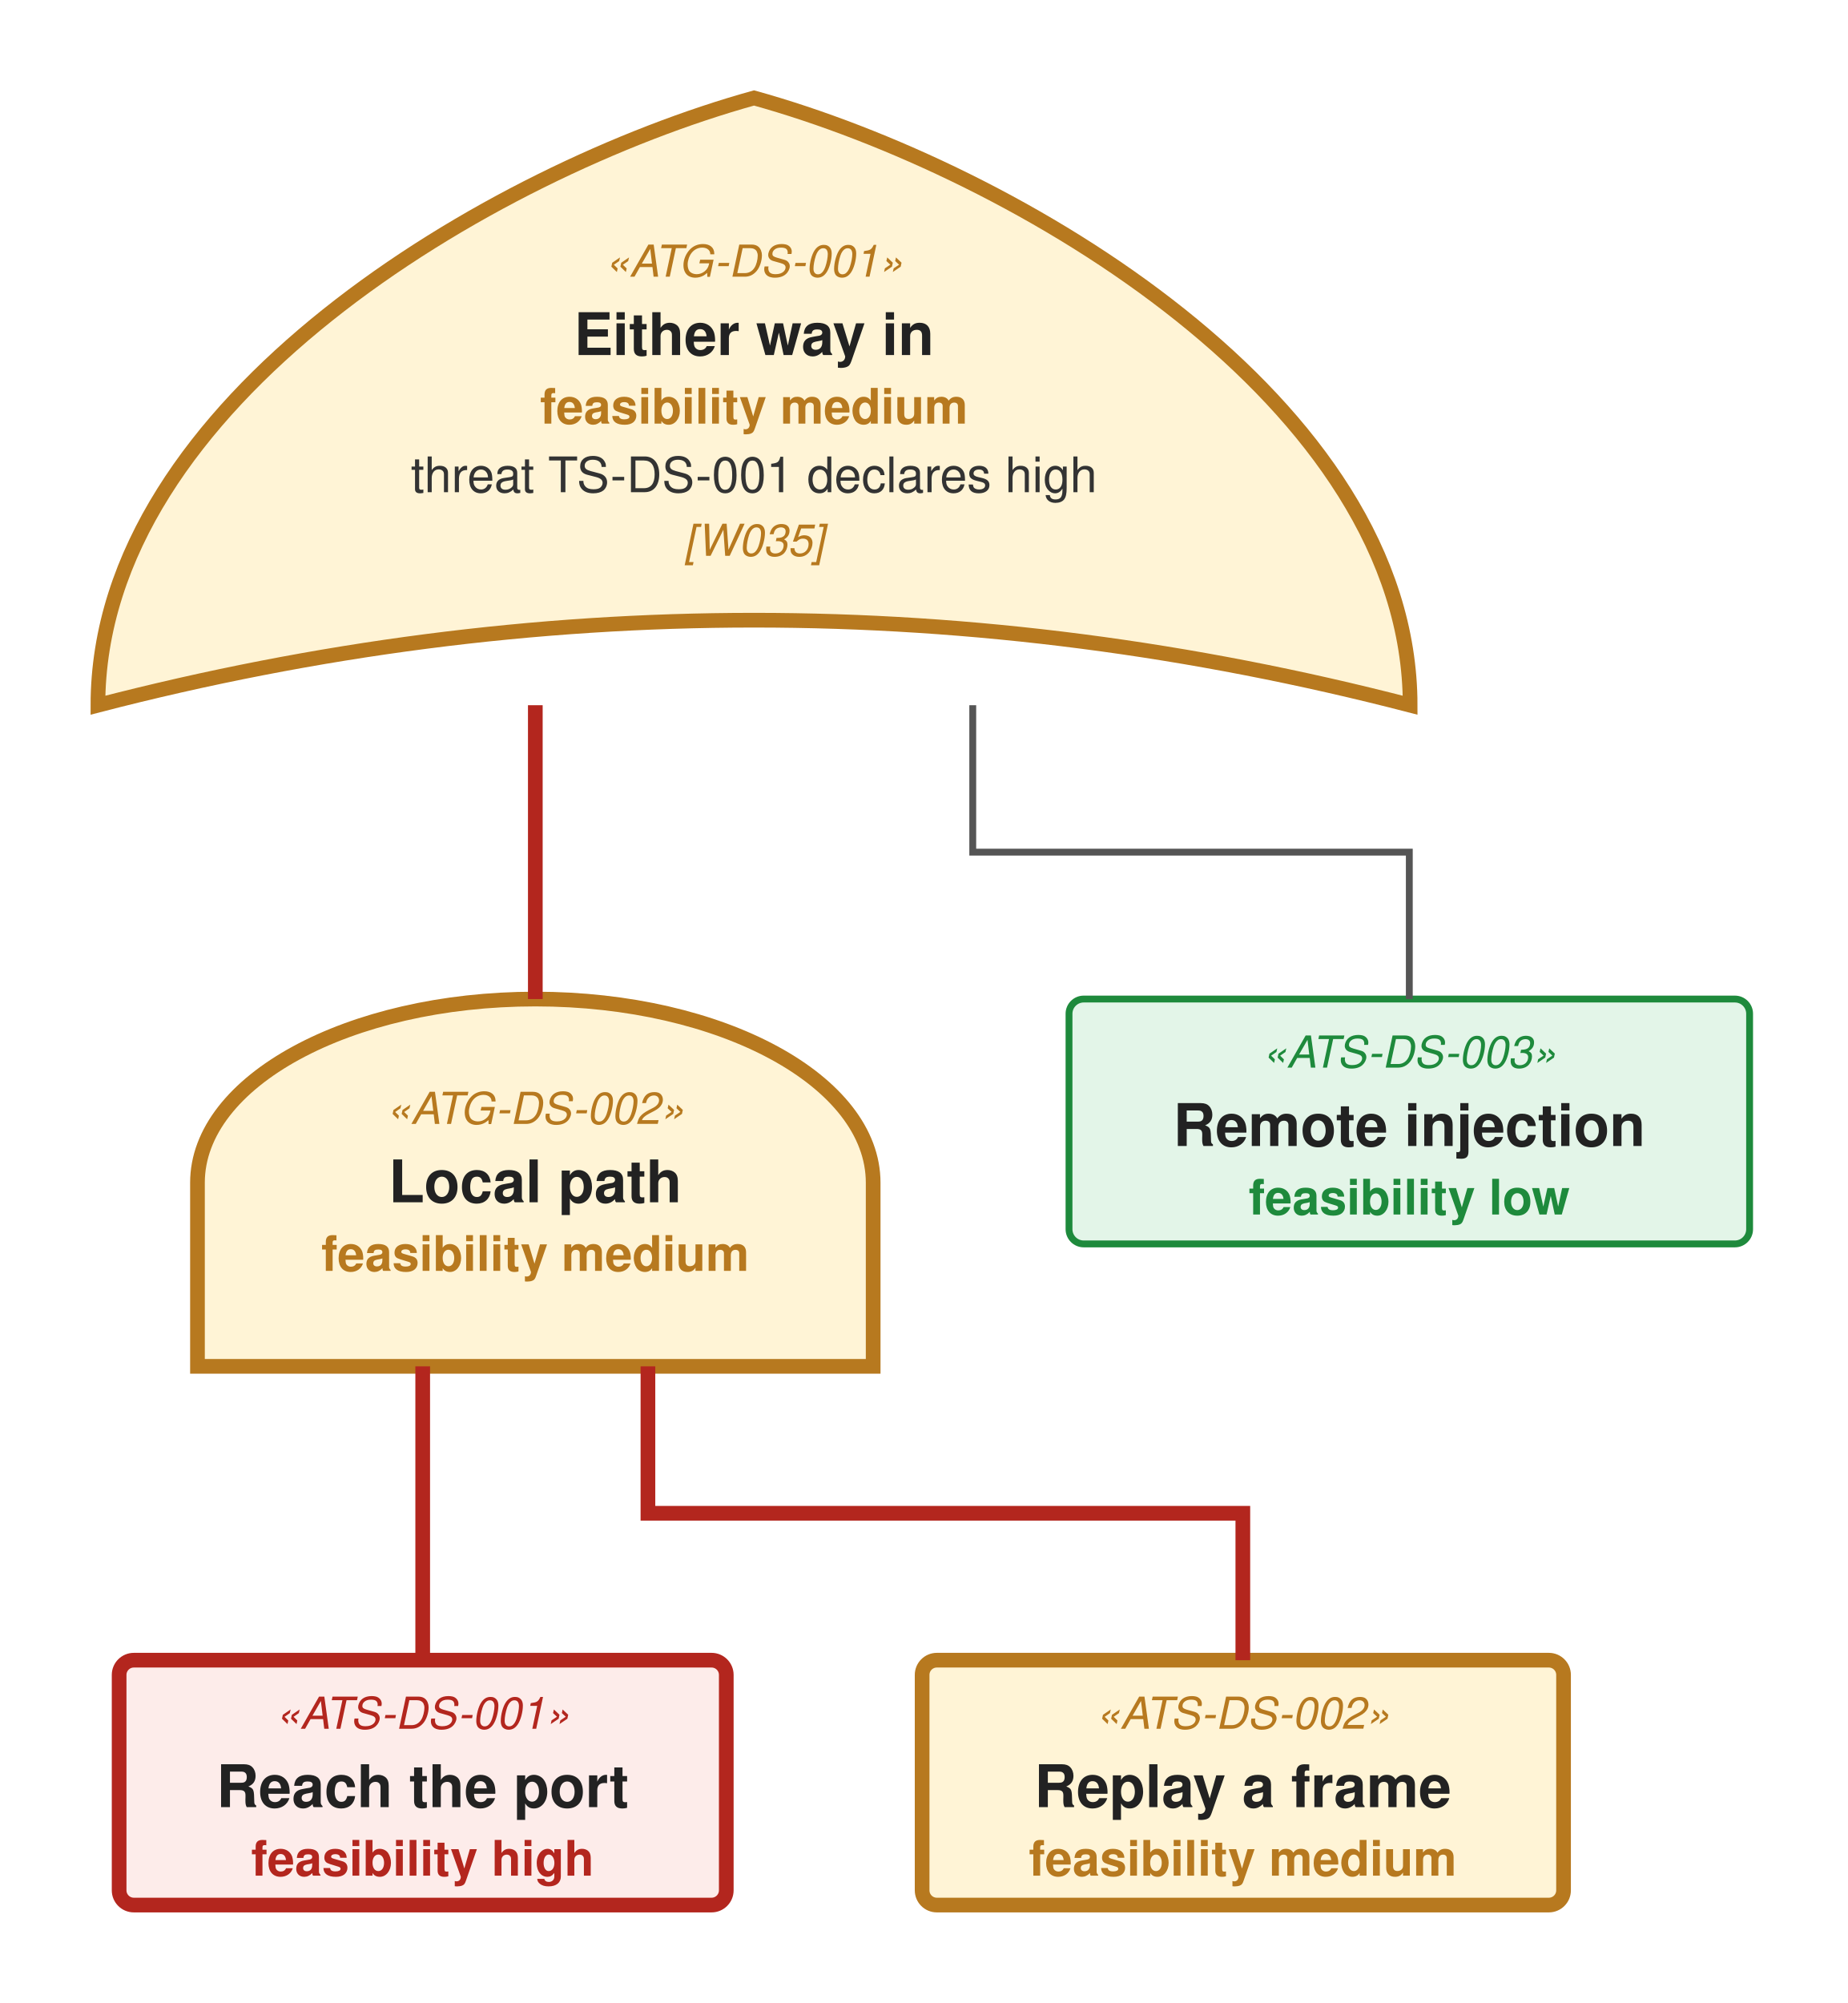
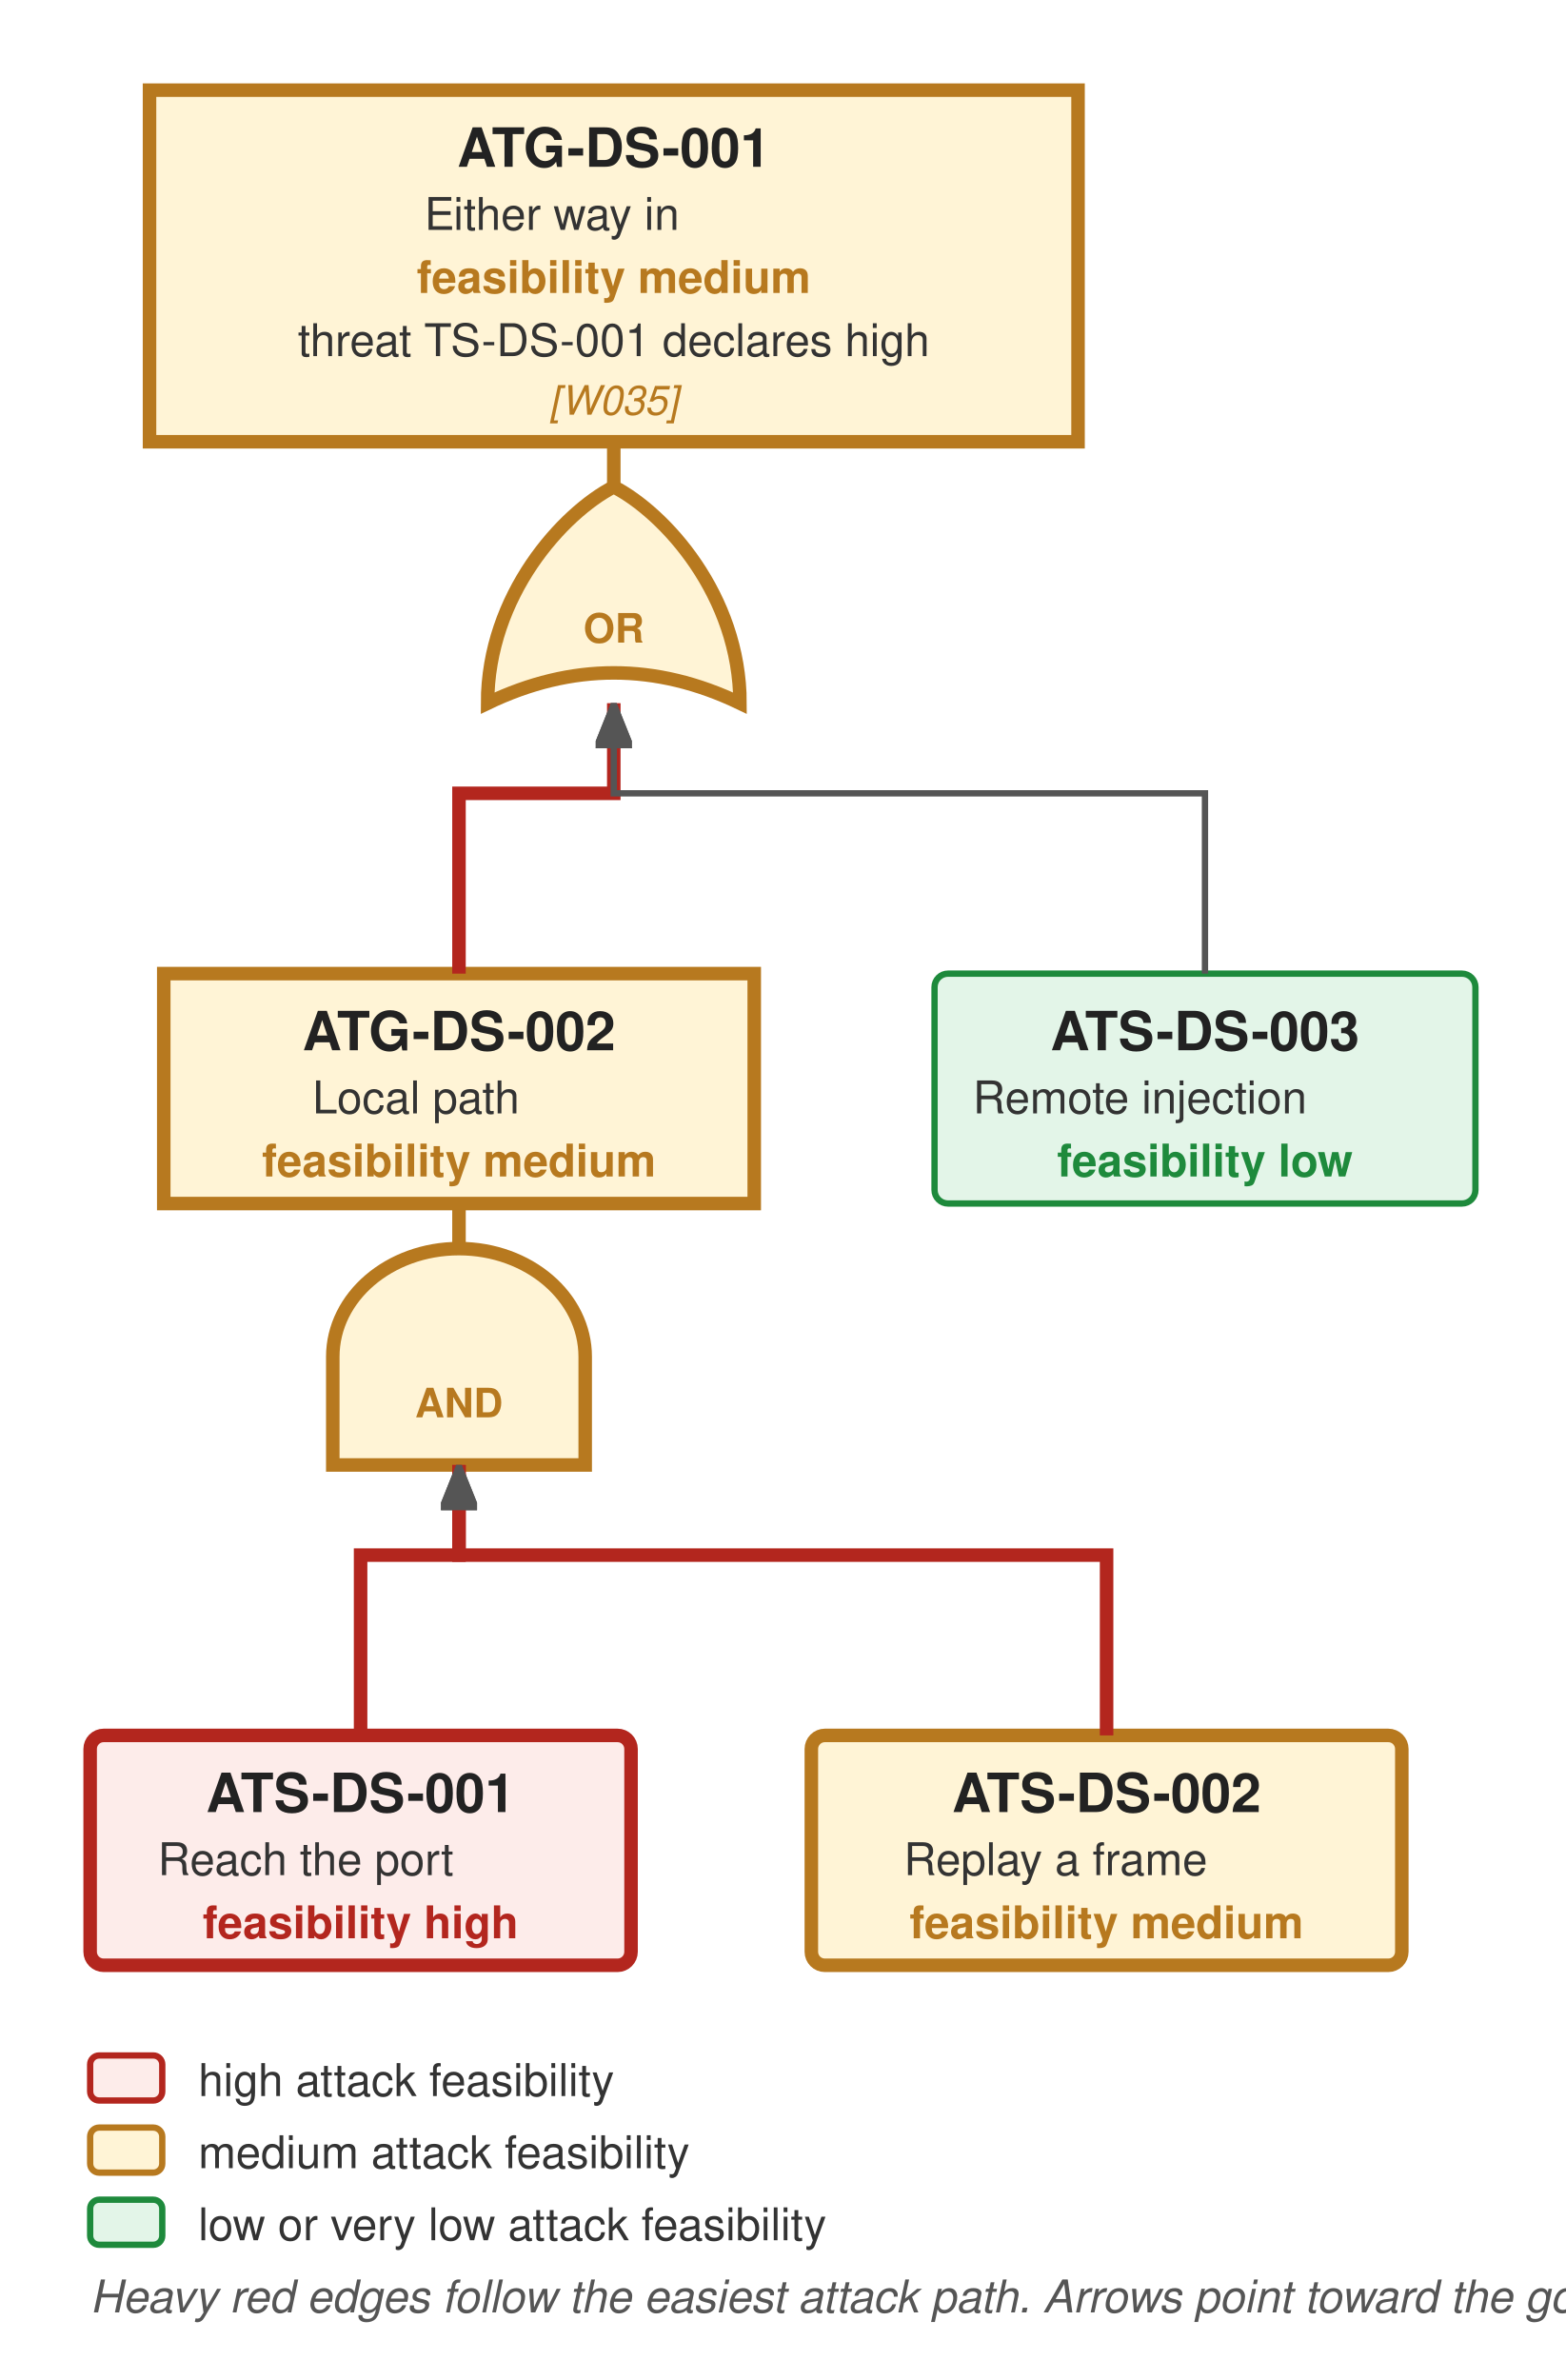
- <svg xmlns="http://www.w3.org/2000/svg" xmlns:ns1="urn:syscribe:1.0" viewBox="0 0 377.33 409" width="377.33" height="409" class="syscribe-diagram AttackTree" ns1:ref="Diagrams::AtD">
+ <svg xmlns="http://www.w3.org/2000/svg" xmlns:ns1="urn:syscribe:1.0" viewBox="0 0 347.33 528" width="347.33" height="528" class="syscribe-diagram AttackTree" ns1:ref="Diagrams::AtD">
+   <defs>
+     <marker id="arrow-filled" viewBox="0 0 10 8" refX="10" refY="4" markerWidth="10" markerHeight="8" markerUnits="userSpaceOnUse" orient="auto-start-reverse">
+       <path d="M 0,0 L 10,4 L 0,8 z" fill="#555" stroke="#555" stroke-width="1.2" />
+     </marker>
+   </defs>
  <g id="s-security-at-chain" class="gate-and AttackTreeGate" ns1:ref="Security::AT::Chain">
-     <path d="M 40.33,279 L 40.33,241.5 A 69,37.5 0 0 1 178.33,241.5 L 178.33,279 Z" fill="#fff4d6" stroke="#b7791f" stroke-width="3" />
-     <text x="109.33" y="229.5" text-anchor="middle" font-size="9" font-family="Helvetica, Arial, Liberation Sans, DejaVu Sans, sans-serif" font-style="italic" fill="#b7791f">«ATG-DS-002»</text>
-     <text x="109.33" y="245.5" text-anchor="middle" font-size="12" font-family="Helvetica, Arial, Liberation Sans, DejaVu Sans, sans-serif" font-weight="bold" fill="#222">Local path</text>
-     <text x="109.33" y="259.5" text-anchor="middle" font-size="10" font-family="Helvetica, Arial, Liberation Sans, DejaVu Sans, sans-serif" font-weight="bold" fill="#b7791f">feasibility medium</text>
+     <path d="M 36.33,216 L 167.33,216 L 167.33,267 L 36.33,267 Z M 73.83,325 L 73.83,301 A 28,24 0 0 1 129.83,301 L 129.83,325 Z" fill="#fff4d6" stroke="#b7791f" stroke-width="3" />
+     <path d="M 101.83,267 L 101.83,277" fill="none" stroke="#b7791f" stroke-width="3" />
+     <text x="101.83" y="314.44" text-anchor="middle" font-size="9" font-family="Helvetica, Arial, Liberation Sans, DejaVu Sans, sans-serif" fill="#b7791f" font-weight="bold">AND</text>
+     <text x="101.83" y="233" text-anchor="middle" font-size="12" font-family="Helvetica, Arial, Liberation Sans, DejaVu Sans, sans-serif" font-weight="bold" fill="#222">ATG-DS-002</text>
+     <text x="69.33" y="247" text-anchor="start" font-size="10" font-family="Helvetica, Arial, Liberation Sans, DejaVu Sans, sans-serif" fill="#333">Local path</text>
+     <text x="101.83" y="261" text-anchor="middle" font-size="10" font-family="Helvetica, Arial, Liberation Sans, DejaVu Sans, sans-serif" font-weight="bold" fill="#b7791f">feasibility medium</text>
  </g>
  <g id="s-security-at-root" class="gate-or AttackTreeGate" ns1:ref="Security::AT::Root">
-     <path d="M 20,144 Q 154,109.28 288,144 C 288,82 207.6,34.88 154,20 C 100.4,34.88 20,82 20,144 Z" fill="#fff4d6" stroke="#b7791f" stroke-width="3" />
-     <text x="154" y="56.5" text-anchor="middle" font-size="9" font-family="Helvetica, Arial, Liberation Sans, DejaVu Sans, sans-serif" font-style="italic" fill="#b7791f">«ATG-DS-001»</text>
-     <text x="154" y="72.5" text-anchor="middle" font-size="12" font-family="Helvetica, Arial, Liberation Sans, DejaVu Sans, sans-serif" font-weight="bold" fill="#222">Either way in</text>
-     <text x="154" y="86.5" text-anchor="middle" font-size="10" font-family="Helvetica, Arial, Liberation Sans, DejaVu Sans, sans-serif" font-weight="bold" fill="#b7791f">feasibility medium</text>
-     <text x="154" y="100.5" text-anchor="middle" font-size="10" font-family="Helvetica, Arial, Liberation Sans, DejaVu Sans, sans-serif" fill="#333">threat TS-DS-001 declares high</text>
-     <text x="154" y="113.5" text-anchor="middle" font-size="9" font-family="Helvetica, Arial, Liberation Sans, DejaVu Sans, sans-serif" font-style="italic" fill="#b7791f">[W035]</text>
+     <path d="M 33.17,20 L 239.17,20 L 239.17,98 L 33.17,98 Z M 108.17,156 Q 136.17,142.56 164.17,156 C 164.17,132 147.37,113.76 136.17,108 C 124.97,113.76 108.17,132 108.17,156 Z" fill="#fff4d6" stroke="#b7791f" stroke-width="3" />
+     <path d="M 136.17,98 L 136.17,108" fill="none" stroke="#b7791f" stroke-width="3" />
+     <text x="136.17" y="142.56" text-anchor="middle" font-size="9" font-family="Helvetica, Arial, Liberation Sans, DejaVu Sans, sans-serif" fill="#b7791f" font-weight="bold">OR</text>
+     <text x="136.17" y="37" text-anchor="middle" font-size="12" font-family="Helvetica, Arial, Liberation Sans, DejaVu Sans, sans-serif" font-weight="bold" fill="#222">ATG-DS-001</text>
+     <text x="94.17" y="51" text-anchor="start" font-size="10" font-family="Helvetica, Arial, Liberation Sans, DejaVu Sans, sans-serif" fill="#333">Either way in</text>
+     <text x="136.17" y="65" text-anchor="middle" font-size="10" font-family="Helvetica, Arial, Liberation Sans, DejaVu Sans, sans-serif" font-weight="bold" fill="#b7791f">feasibility medium</text>
+     <text x="136.17" y="79" text-anchor="middle" font-size="10" font-family="Helvetica, Arial, Liberation Sans, DejaVu Sans, sans-serif" fill="#333">threat TS-DS-001 declares high</text>
+     <text x="136.17" y="92" text-anchor="middle" font-size="9" font-family="Helvetica, Arial, Liberation Sans, DejaVu Sans, sans-serif" font-style="italic" fill="#b7791f">[W035]</text>
  </g>
  <g id="s-security-at-s1" class="step AttackStep" ns1:ref="Security::AT::S1">
-     <rect x="24.33" y="339" width="124" height="50" rx="3" fill="#fdecea" stroke="#b3261e" stroke-width="3" />
-     <text x="86.33" y="353" text-anchor="middle" font-size="9" font-family="Helvetica, Arial, Liberation Sans, DejaVu Sans, sans-serif" font-style="italic" fill="#b3261e">«ATS-DS-001»</text>
-     <text x="86.33" y="369" text-anchor="middle" font-size="12" font-family="Helvetica, Arial, Liberation Sans, DejaVu Sans, sans-serif" font-weight="bold" fill="#222">Reach the port</text>
-     <text x="86.33" y="383" text-anchor="middle" font-size="10" font-family="Helvetica, Arial, Liberation Sans, DejaVu Sans, sans-serif" font-weight="bold" fill="#b3261e">feasibility high</text>
+     <rect x="20" y="385" width="120" height="51" rx="3" fill="#fdecea" stroke="#b3261e" stroke-width="3" />
+     <text x="80" y="402" text-anchor="middle" font-size="12" font-family="Helvetica, Arial, Liberation Sans, DejaVu Sans, sans-serif" font-weight="bold" fill="#222">ATS-DS-001</text>
+     <text x="35" y="416" text-anchor="start" font-size="10" font-family="Helvetica, Arial, Liberation Sans, DejaVu Sans, sans-serif" fill="#333">Reach the port</text>
+     <text x="80" y="430" text-anchor="middle" font-size="10" font-family="Helvetica, Arial, Liberation Sans, DejaVu Sans, sans-serif" font-weight="bold" fill="#b3261e">feasibility high</text>
  </g>
  <g id="s-security-at-s2" class="step AttackStep" ns1:ref="Security::AT::S2">
-     <rect x="188.33" y="339" width="131" height="50" rx="3" fill="#fff4d6" stroke="#b7791f" stroke-width="3" />
-     <text x="253.83" y="353" text-anchor="middle" font-size="9" font-family="Helvetica, Arial, Liberation Sans, DejaVu Sans, sans-serif" font-style="italic" fill="#b7791f">«ATS-DS-002»</text>
-     <text x="253.83" y="369" text-anchor="middle" font-size="12" font-family="Helvetica, Arial, Liberation Sans, DejaVu Sans, sans-serif" font-weight="bold" fill="#222">Replay a frame</text>
-     <text x="253.83" y="383" text-anchor="middle" font-size="10" font-family="Helvetica, Arial, Liberation Sans, DejaVu Sans, sans-serif" font-weight="bold" fill="#b7791f">feasibility medium</text>
+     <rect x="180" y="385" width="131" height="51" rx="3" fill="#fff4d6" stroke="#b7791f" stroke-width="3" />
+     <text x="245.5" y="402" text-anchor="middle" font-size="12" font-family="Helvetica, Arial, Liberation Sans, DejaVu Sans, sans-serif" font-weight="bold" fill="#222">ATS-DS-002</text>
+     <text x="200.5" y="416" text-anchor="start" font-size="10" font-family="Helvetica, Arial, Liberation Sans, DejaVu Sans, sans-serif" fill="#333">Replay a frame</text>
+     <text x="245.5" y="430" text-anchor="middle" font-size="10" font-family="Helvetica, Arial, Liberation Sans, DejaVu Sans, sans-serif" font-weight="bold" fill="#b7791f">feasibility medium</text>
  </g>
  <g id="s-security-at-s3" class="step AttackStep" ns1:ref="Security::AT::S3">
-     <rect x="218.33" y="204" width="139" height="50" rx="3" fill="#e3f5e8" stroke="#1e8a3c" stroke-width="1.4" />
-     <text x="287.83" y="218" text-anchor="middle" font-size="9" font-family="Helvetica, Arial, Liberation Sans, DejaVu Sans, sans-serif" font-style="italic" fill="#1e8a3c">«ATS-DS-003»</text>
-     <text x="287.83" y="234" text-anchor="middle" font-size="12" font-family="Helvetica, Arial, Liberation Sans, DejaVu Sans, sans-serif" font-weight="bold" fill="#222">Remote injection</text>
-     <text x="287.83" y="248" text-anchor="middle" font-size="10" font-family="Helvetica, Arial, Liberation Sans, DejaVu Sans, sans-serif" font-weight="bold" fill="#1e8a3c">feasibility low</text>
+     <rect x="207.33" y="216" width="120" height="51" rx="3" fill="#e3f5e8" stroke="#1e8a3c" stroke-width="1.4" />
+     <text x="267.33" y="233" text-anchor="middle" font-size="12" font-family="Helvetica, Arial, Liberation Sans, DejaVu Sans, sans-serif" font-weight="bold" fill="#222">ATS-DS-003</text>
+     <text x="215.83" y="247" text-anchor="start" font-size="10" font-family="Helvetica, Arial, Liberation Sans, DejaVu Sans, sans-serif" fill="#333">Remote injection</text>
+     <text x="267.33" y="261" text-anchor="middle" font-size="10" font-family="Helvetica, Arial, Liberation Sans, DejaVu Sans, sans-serif" font-weight="bold" fill="#1e8a3c">feasibility low</text>
  </g>
-   <path id="e-input-s-security-at-chain-s-security-at-s1" class="edge criticalPath" ns1:ref="Security::AT::Chain" ns1:source="s-security-at-chain" ns1:target="s-security-at-s1" d="M 86.33,279 L 86.33,339" fill="none" stroke="#b3261e" stroke-width="3" />
-   <path id="e-input-s-security-at-chain-s-security-at-s2" class="edge criticalPath" ns1:ref="Security::AT::Chain" ns1:source="s-security-at-chain" ns1:target="s-security-at-s2" d="M 132.33,279 L 132.33,309 L 253.83,309 L 253.83,339" fill="none" stroke="#b3261e" stroke-width="3" />
-   <path id="e-input-s-security-at-root-s-security-at-chain" class="edge criticalPath" ns1:ref="Security::AT::Root" ns1:source="s-security-at-root" ns1:target="s-security-at-chain" d="M 109.33,144 L 109.33,204" fill="none" stroke="#b3261e" stroke-width="3" />
-   <path id="e-input-s-security-at-root-s-security-at-s3" class="edge input" ns1:ref="Security::AT::Root" ns1:source="s-security-at-root" ns1:target="s-security-at-s3" d="M 198.67,144 L 198.67,174 L 287.83,174 L 287.83,204" fill="none" stroke="#555" stroke-width="1.4" />
+   <path id="e-input-s-security-at-chain-s-security-at-s1" class="edge criticalPath" ns1:ref="Security::AT::Chain" ns1:source="s-security-at-chain" ns1:target="s-security-at-s1" marker-start="url(#arrow-filled)" d="M 101.83,325 L 101.83,345 L 80,345 L 80,385" fill="none" stroke="#b3261e" stroke-width="3" />
+   <path id="e-input-s-security-at-chain-s-security-at-s2" class="edge criticalPath" ns1:ref="Security::AT::Chain" ns1:source="s-security-at-chain" ns1:target="s-security-at-s2" marker-start="url(#arrow-filled)" d="M 101.83,325 L 101.83,345 L 245.5,345 L 245.5,385" fill="none" stroke="#b3261e" stroke-width="3" />
+   <path id="e-input-s-security-at-root-s-security-at-chain" class="edge criticalPath" ns1:ref="Security::AT::Root" ns1:source="s-security-at-root" ns1:target="s-security-at-chain" marker-start="url(#arrow-filled)" d="M 136.17,156 L 136.17,176 L 101.83,176 L 101.83,216" fill="none" stroke="#b3261e" stroke-width="3" />
+   <path id="e-input-s-security-at-root-s-security-at-s3" class="edge input" ns1:ref="Security::AT::Root" ns1:source="s-security-at-root" ns1:target="s-security-at-s3" marker-start="url(#arrow-filled)" d="M 136.17,156 L 136.17,176 L 267.33,176 L 267.33,216" fill="none" stroke="#555" stroke-width="1.4" />
+   <g class="legend">
+     <rect x="20" y="456" width="16" height="10" rx="2" fill="#fdecea" stroke="#b3261e" stroke-width="1.4" />
+     <text x="44" y="465" text-anchor="start" font-size="10" font-family="Helvetica, Arial, Liberation Sans, DejaVu Sans, sans-serif" fill="#333">high attack feasibility</text>
+     <rect x="20" y="472" width="16" height="10" rx="2" fill="#fff4d6" stroke="#b7791f" stroke-width="1.4" />
+     <text x="44" y="481" text-anchor="start" font-size="10" font-family="Helvetica, Arial, Liberation Sans, DejaVu Sans, sans-serif" fill="#333">medium attack feasibility</text>
+     <rect x="20" y="488" width="16" height="10" rx="2" fill="#e3f5e8" stroke="#1e8a3c" stroke-width="1.4" />
+     <text x="44" y="497" text-anchor="start" font-size="10" font-family="Helvetica, Arial, Liberation Sans, DejaVu Sans, sans-serif" fill="#333">low or very low attack feasibility</text>
+     <text x="20" y="513" text-anchor="start" font-size="10" font-family="Helvetica, Arial, Liberation Sans, DejaVu Sans, sans-serif" fill="#555" font-style="italic">Heavy red edges follow the easiest attack path. Arrows point toward the goal.</text>
+   </g>
</svg>
